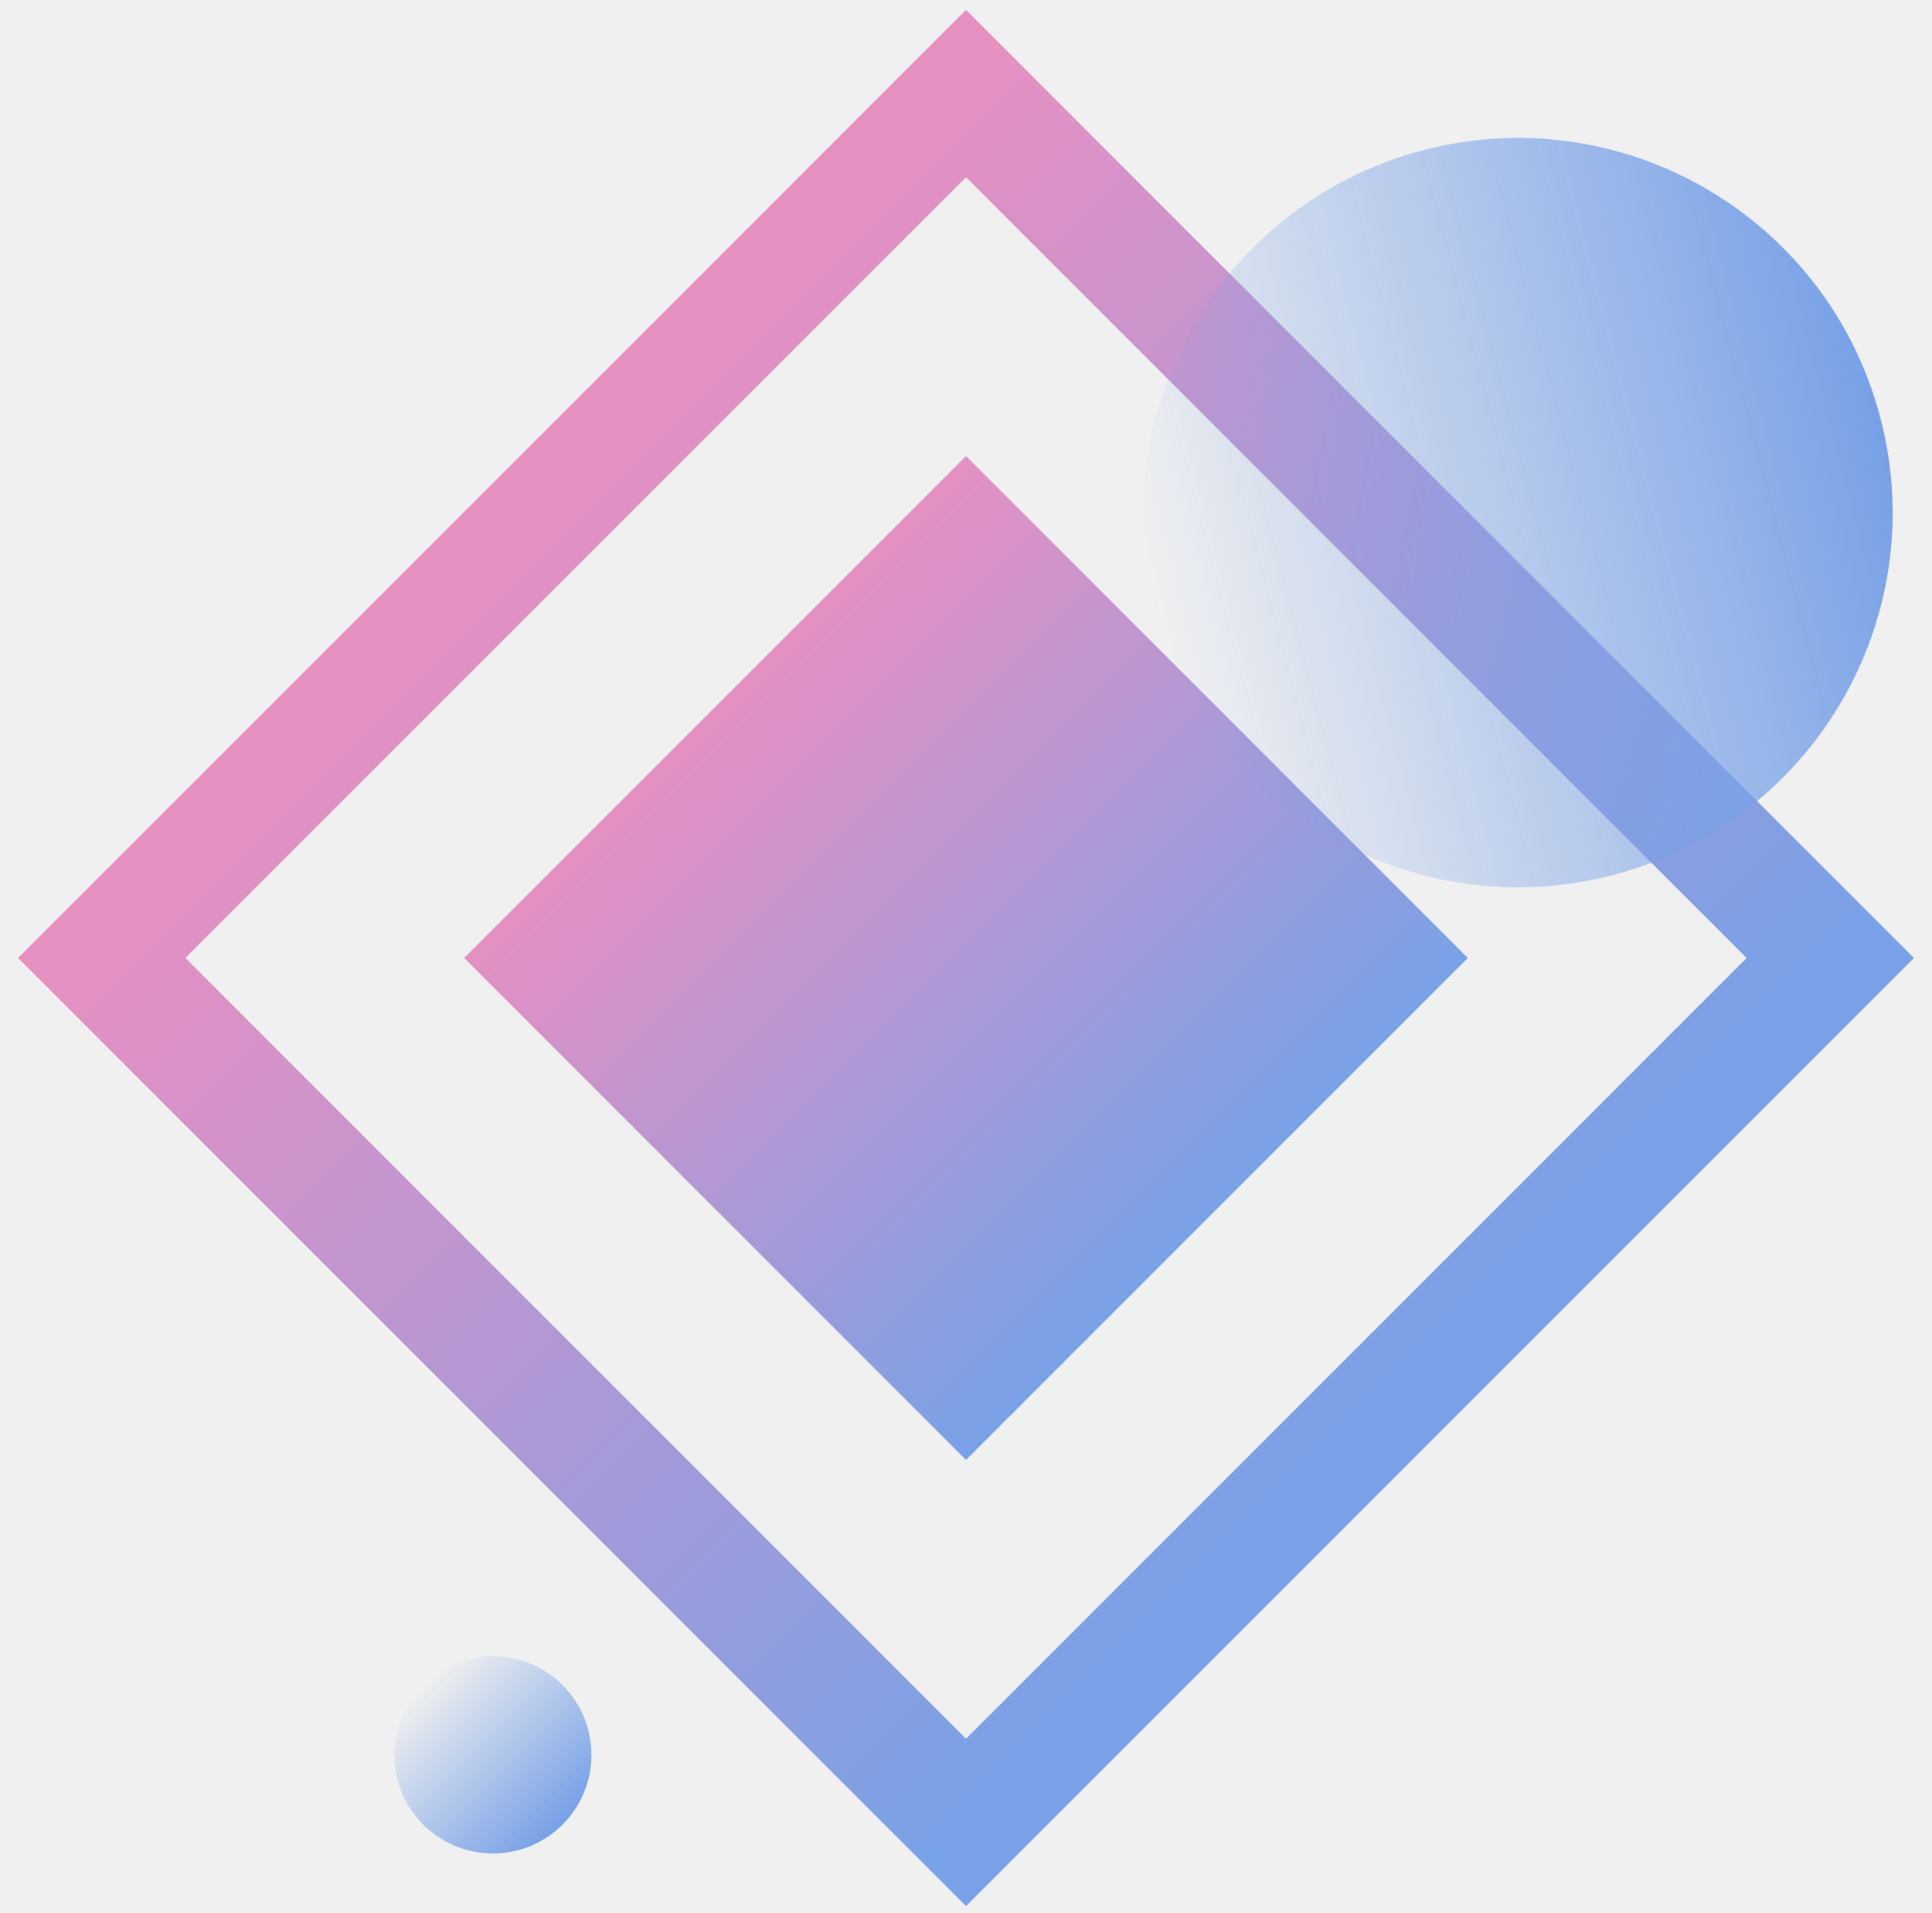
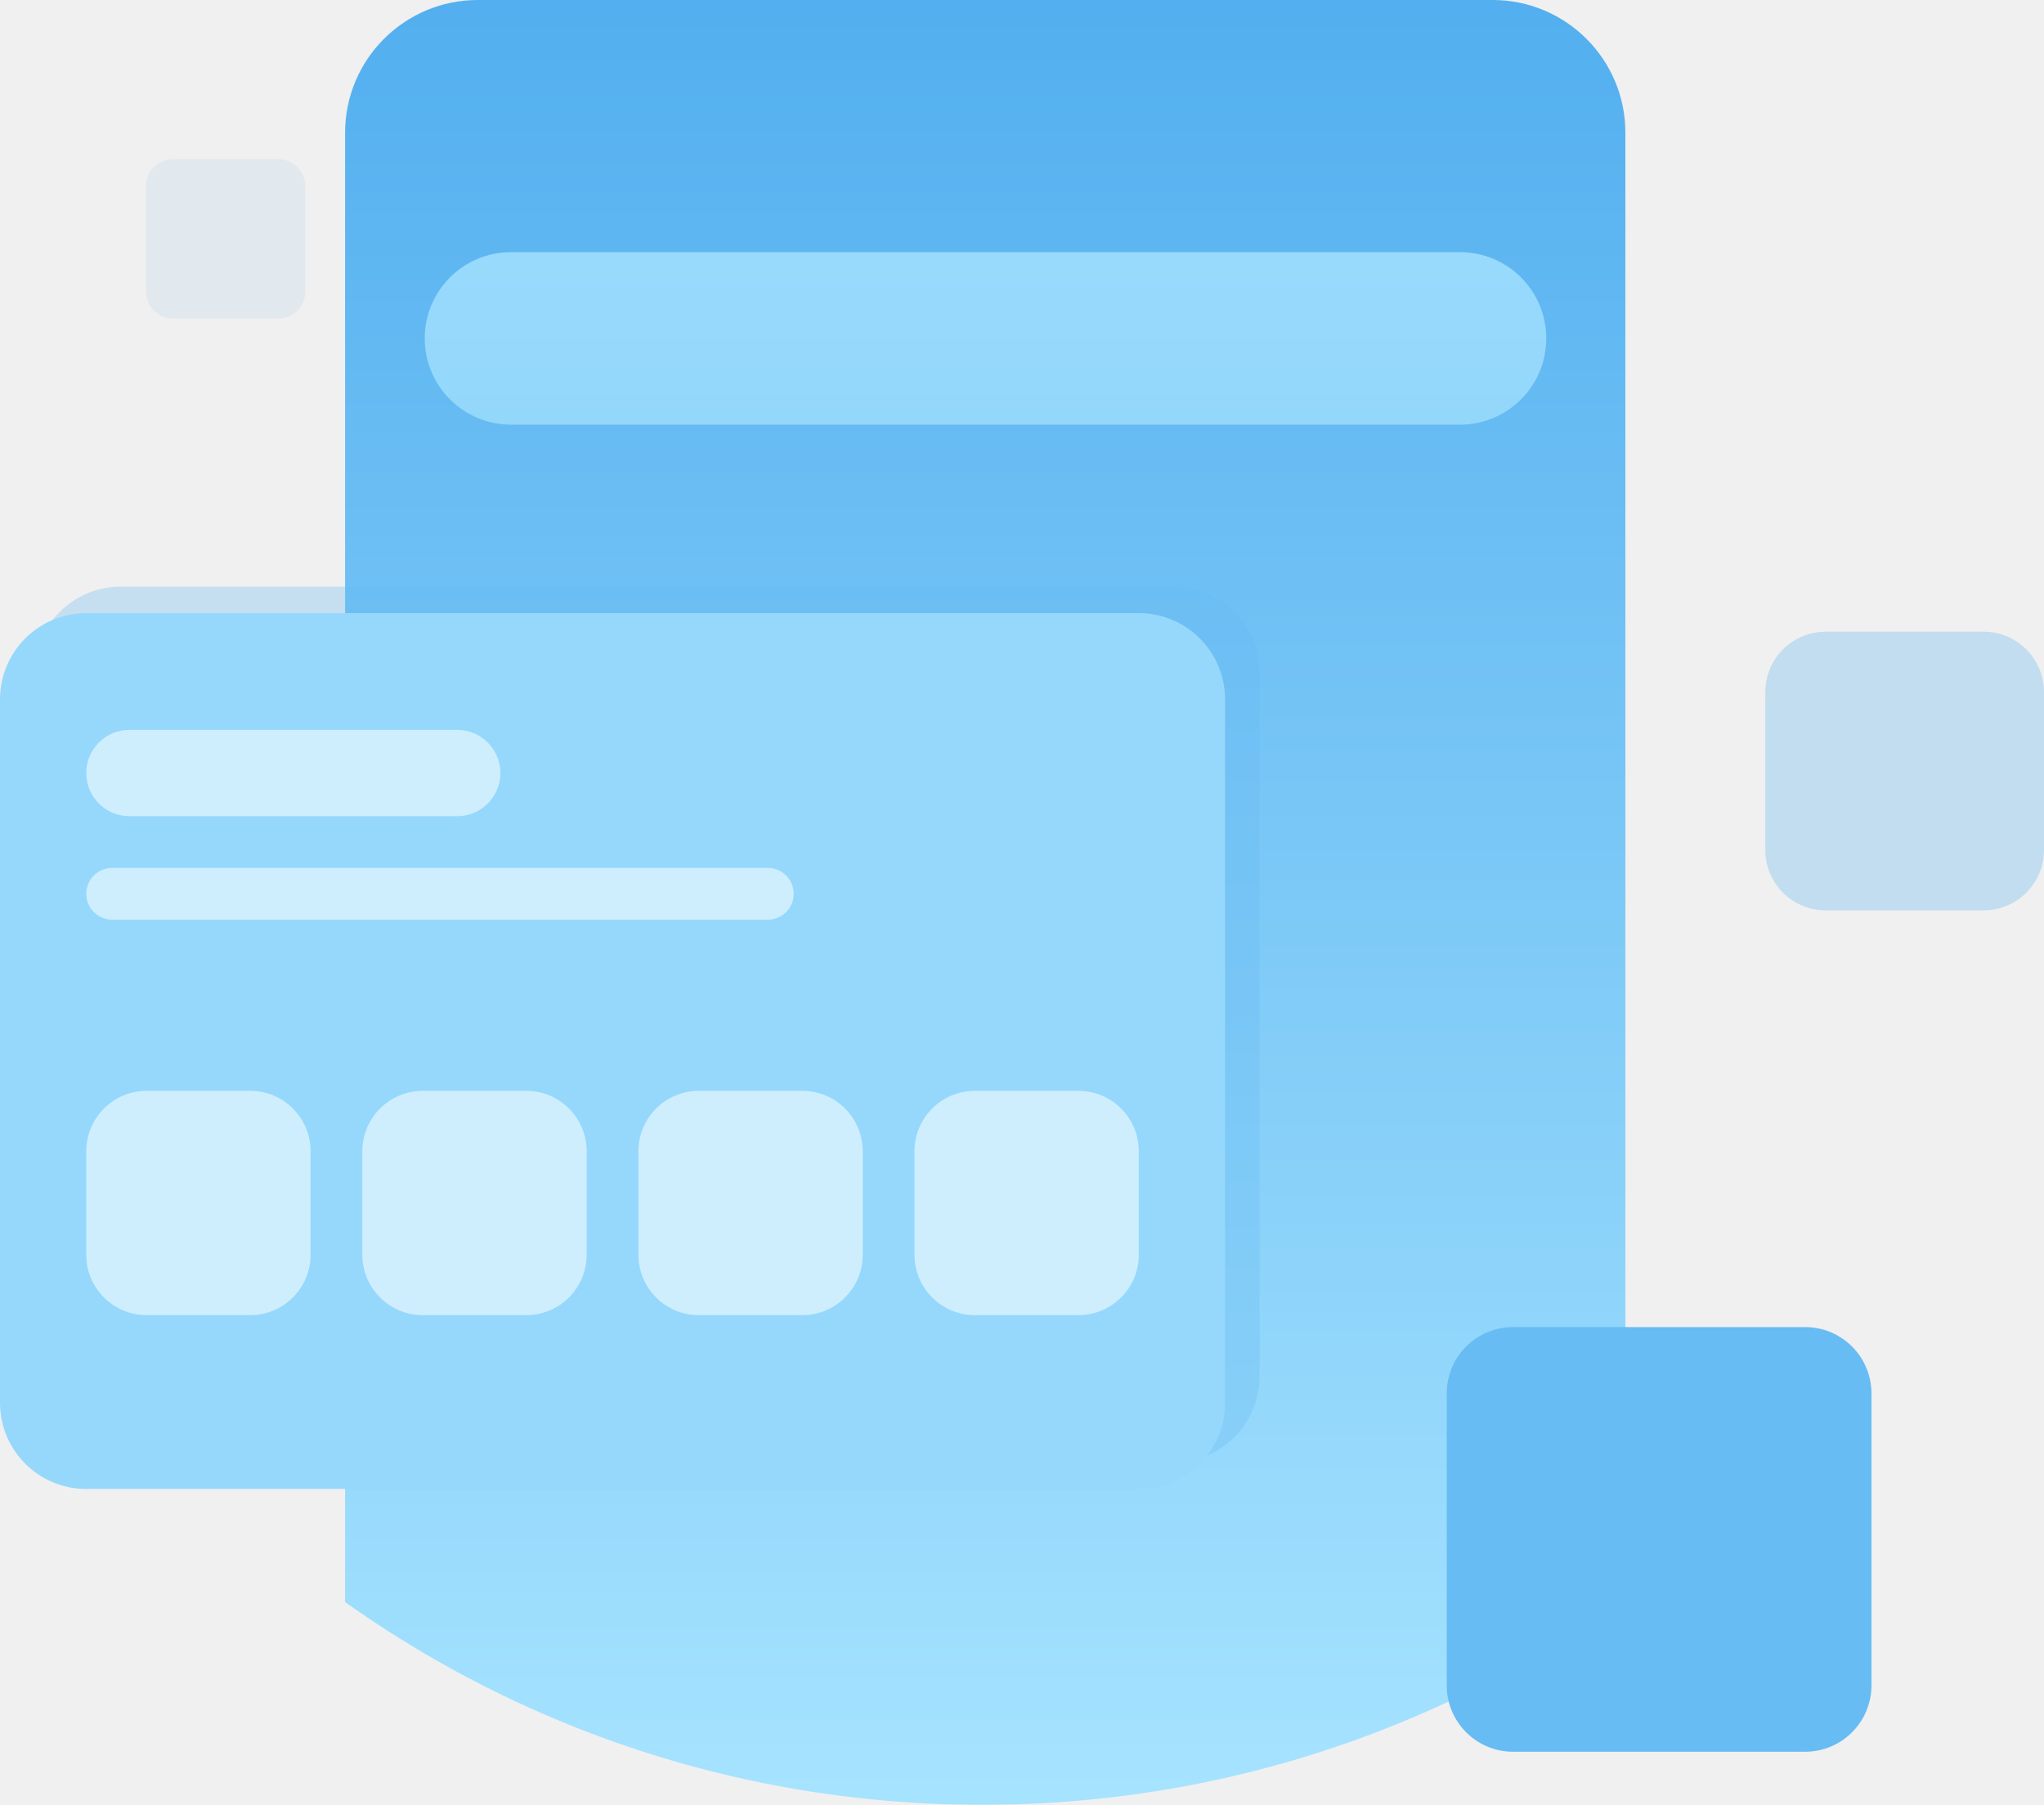
- <svg xmlns="http://www.w3.org/2000/svg" width="98px" height="97px" viewBox="0 0 98 97" version="1.1">
+ <svg xmlns="http://www.w3.org/2000/svg" xmlns:xlink="http://www.w3.org/1999/xlink" width="154px" height="136px" viewBox="0 0 154 136" version="1.1">
  <defs>
-     <linearGradient x1="50%" y1="0%" x2="50%" y2="100%" id="linearGradient-1">
-       <stop stop-color="#DB2F94" offset="0%" />
-       <stop stop-color="#0051DE" offset="100%" />
+     <circle id="path-1" cx="83" cy="83" r="83" />
+     <linearGradient x1="50%" y1="0%" x2="50%" y2="100%" id="linearGradient-3">
+       <stop stop-color="#53AFEF" offset="0%" />
+       <stop stop-color="#A6E3FF" offset="100%" />
    </linearGradient>
-     <linearGradient x1="50%" y1="0%" x2="50%" y2="100%" id="linearGradient-2">
-       <stop stop-color="#0051DE" stop-opacity="0" offset="0%" />
-       <stop stop-color="#0051DE" offset="100%" />
+     <linearGradient x1="50%" y1="0%" x2="50%" y2="100%" id="linearGradient-4">
+       <stop stop-color="#98DAFC" offset="0%" />
+       <stop stop-color="#93D7FB" offset="100%" />
    </linearGradient>
  </defs>
-   <g id="Page-1" stroke="none" stroke-width="1" fill="none" fill-rule="evenodd" opacity="0.5">
-     <g id="01-首页" transform="translate(-504, -993)">
-       <g id="Group-8" transform="translate(432, 840)">
-         <g id="Group-28" transform="translate(39, 118)">
-           <g id="Group-15">
-             <g id="Group-21">
-               <g id="Home_icon_ui" transform="translate(33, 35)">
-                 <rect id="Rectangle" stroke="url(#linearGradient-1)" stroke-width="6" transform="translate(49, 48.58579) rotate(-45) translate(-49, -48.58579) " x="18" y="17.586" width="62" height="62" />
-                 <circle id="Oval" fill="url(#linearGradient-2)" transform="translate(25, 89) rotate(-45) translate(-25, -89) " cx="25" cy="89" r="5" />
-                 <rect id="Rectangle-Copy-4" fill="url(#linearGradient-1)" transform="translate(49, 48.58579) rotate(-45) translate(-49, -48.58579) " x="31" y="30.586" width="36" height="36" />
-                 <circle id="Oval-Copy-2" fill="url(#linearGradient-2)" transform="translate(77, 26) rotate(-105) translate(-77, -26) " cx="77" cy="26" r="19" />
-               </g>
-             </g>
+   <g id="Page-1" stroke="none" stroke-width="1" fill="none" fill-rule="evenodd">
+     <g id="01-首页" transform="translate(-480, -988)">
+       <g id="Group-10" transform="translate(471, 958)">
+         <g id="Home_icon_ui">
+           <rect id="Rectangle-Copy-75" fill="#57B2EF" fill-rule="nonzero" opacity="0.3" x="142" y="77.6" width="21" height="21" rx="4.55" />
+           <rect id="Rectangle-Copy-76" fill="#57B2EF" fill-rule="nonzero" opacity="0.1" x="20" y="42" width="12" height="12" rx="2" />
+           <g id="Rectangle">
+             <mask id="mask-2" fill="white">
+               <use xlink:href="#path-1" />
+             </mask>
+             <g id="Mask" />
+             <rect fill="url(#linearGradient-3)" fill-rule="nonzero" mask="url(#mask-2)" x="35" y="30" width="96.46" height="136" rx="10" />
          </g>
+           <g id="Group-17" transform="translate(9, 74)">
+             <rect id="Rectangle" fill="#64B9F2" opacity="0.3" x="2.6" y="0.2" width="92.3" height="66" rx="6.5" />
+             <rect id="Rectangle-Copy-11" fill="#96D8FB" x="0" y="2.2" width="92.3" height="66" rx="6.5" />
+             <rect id="Rectangle" fill="#CEEEFE" x="6.5" y="11" width="31.2" height="6.5" rx="3.25" />
+             <rect id="Rectangle-Copy-10" fill="#CEEEFE" x="6.5" y="21.4" width="53.3" height="3.9" rx="1.95" />
+             <rect id="Rectangle-Copy-71" fill="#CEEEFE" fill-rule="nonzero" x="6.5" y="38.2" width="16.9" height="16.9" rx="4.55" />
+             <rect id="Rectangle-Copy-72" fill="#CEEEFE" fill-rule="nonzero" x="27.3" y="38.2" width="16.9" height="16.9" rx="4.55" />
+             <rect id="Rectangle-Copy-73" fill="#CEEEFE" fill-rule="nonzero" x="48.1" y="38.2" width="16.9" height="16.9" rx="4.55" />
+             <rect id="Rectangle-Copy-74" fill="#CEEEFE" fill-rule="nonzero" x="68.9" y="38.2" width="16.9" height="16.9" rx="4.55" />
+           </g>
+           <rect id="Rectangle-Copy-78" fill="url(#linearGradient-4)" fill-rule="nonzero" x="41" y="49" width="84.5" height="13" rx="6.5" />
+           <rect id="Rectangle-Copy-77" fill="#67BCF3" fill-rule="nonzero" x="118" y="130" width="32" height="32" rx="5" />
        </g>
      </g>
    </g>
  </g>
</svg>
